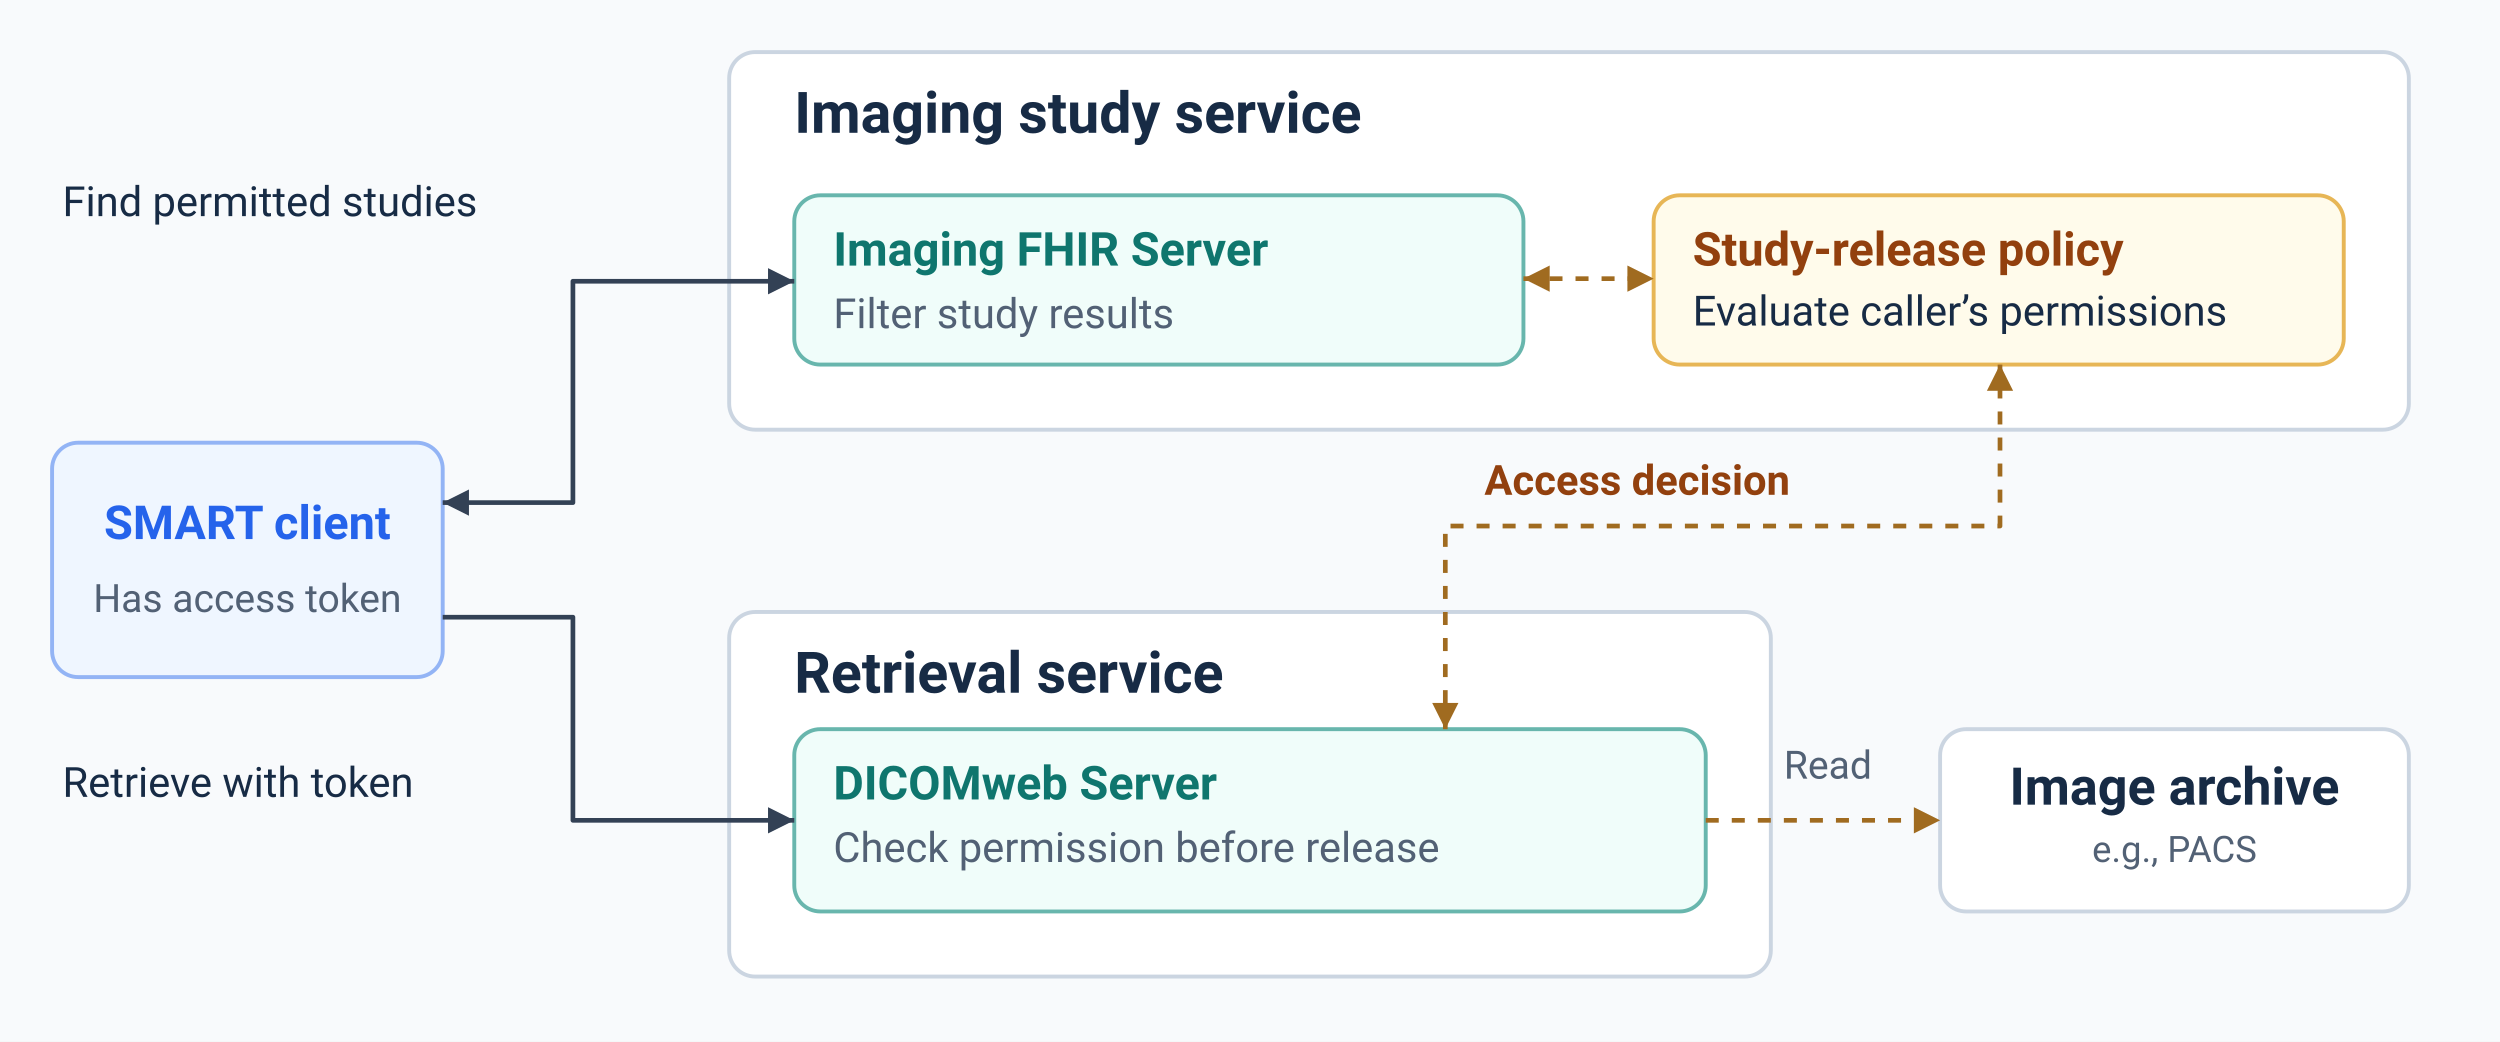
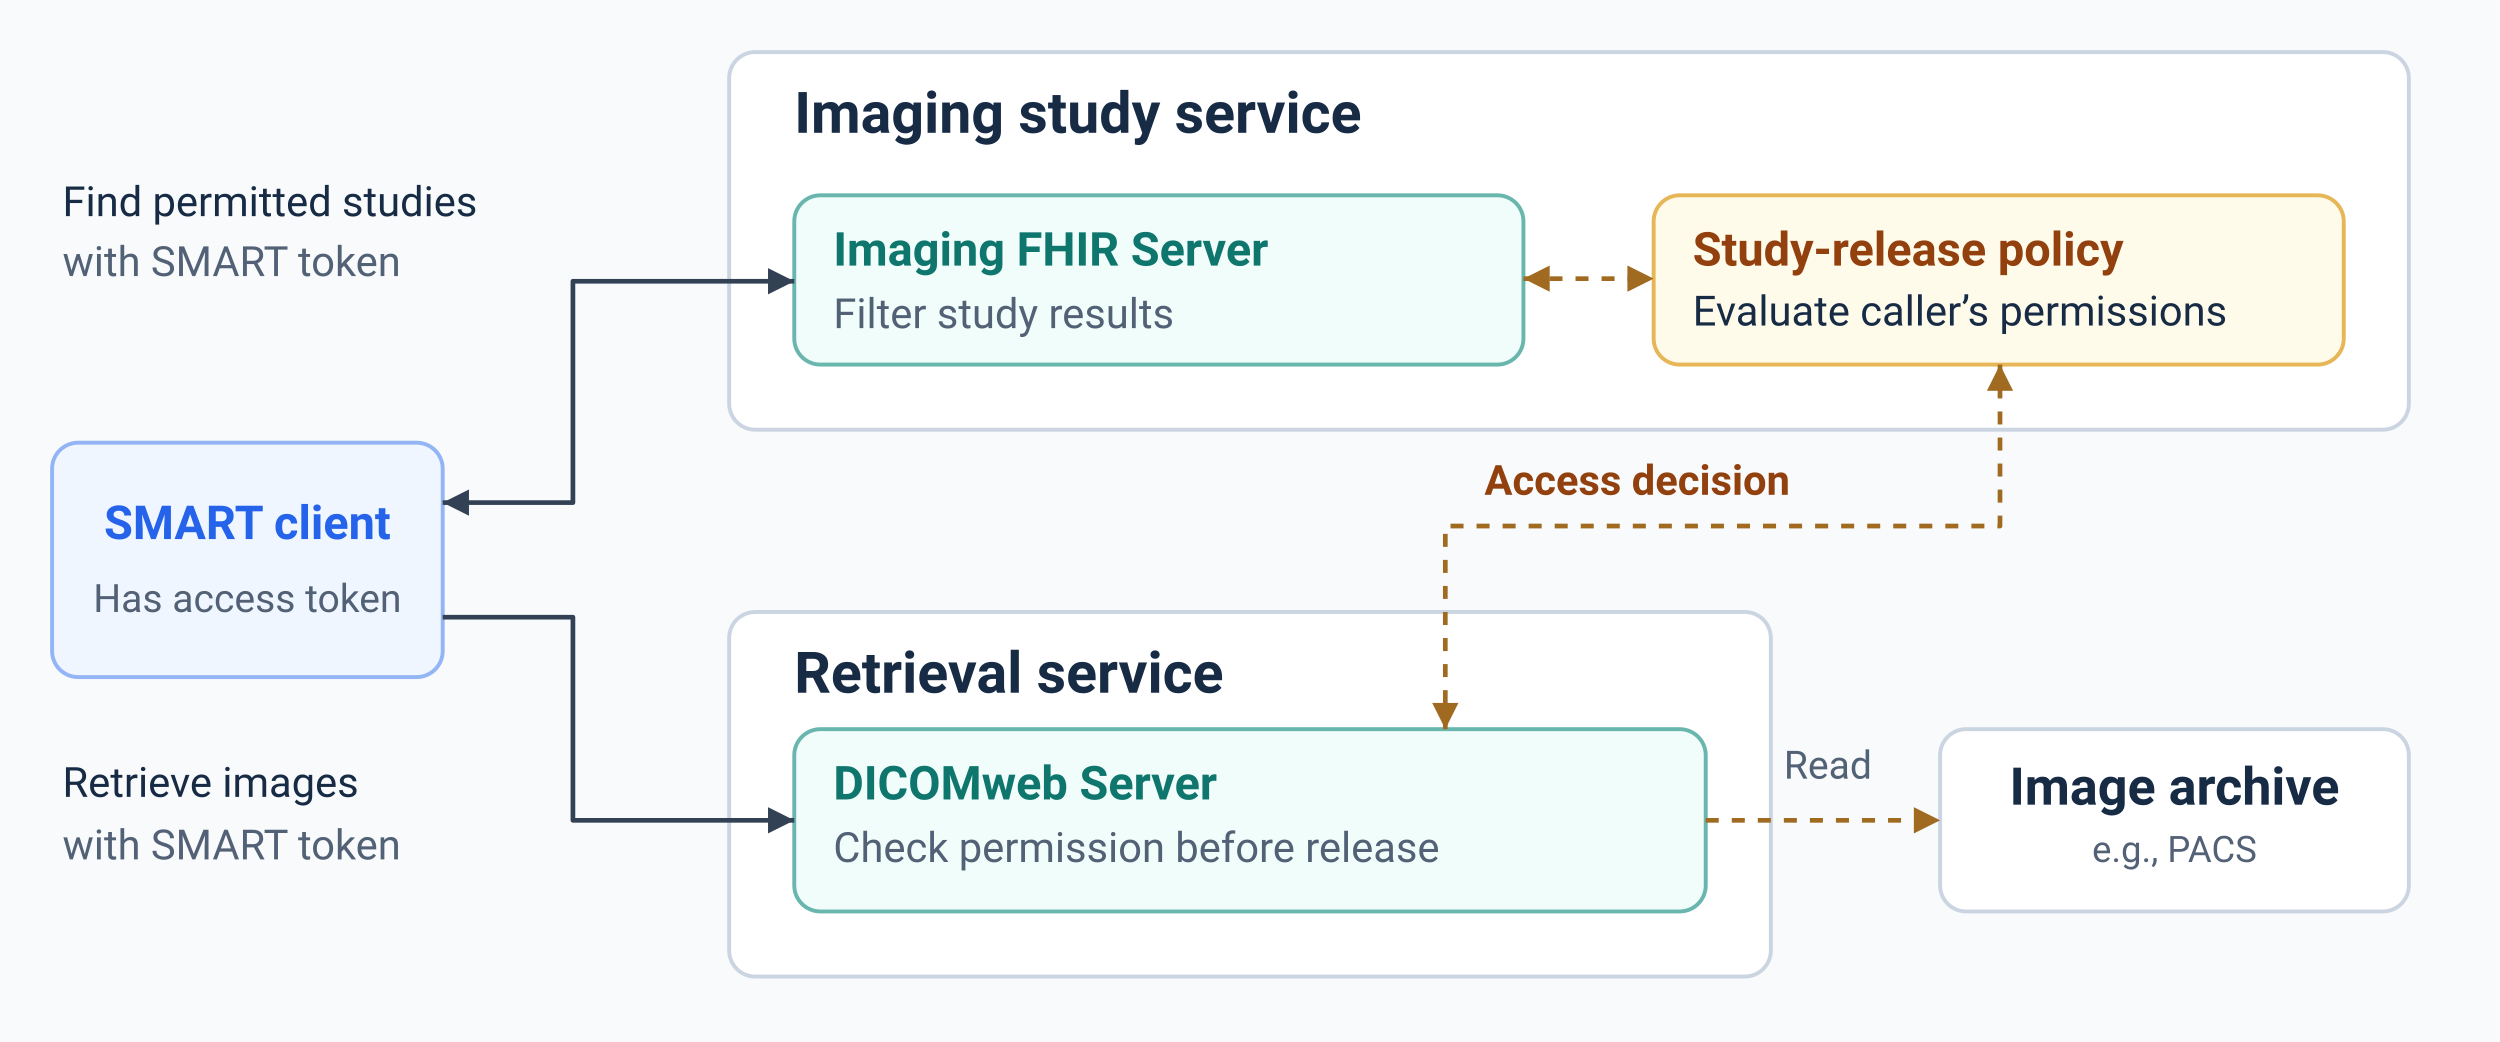
<svg xmlns="http://www.w3.org/2000/svg" width="960" height="400" viewBox="0 0 960 400" font-family="-apple-system, Segoe UI, Roboto, Helvetica, Arial, sans-serif" role="img" aria-labelledby="title desc">
  <defs>
    <marker id="client" viewBox="0 0 10 10" refX="9" refY="5" markerWidth="7" markerHeight="7" orient="auto-start-reverse">
      <path d="M1 1 L9 5 L1 9 Z" fill="#334155" />
    </marker>
    <marker id="internal" viewBox="0 0 10 10" refX="9" refY="5" markerWidth="7" markerHeight="7" orient="auto-start-reverse">
      <path d="M1 1 L9 5 L1 9 Z" fill="#a06b20" />
    </marker>
  </defs>
  <rect width="960" height="400" fill="#f8fafc" />
  <rect x="280" y="20" width="645" height="145" rx="10" fill="#ffffff" stroke="#cbd5e1" stroke-width="1.5" />
  <text x="305" y="51" font-size="22" fill="#172b45" font-weight="650" text-anchor="start">Imaging study service</text>
  <rect x="305" y="75" width="280" height="65" rx="10" fill="#f0fdfa" stroke="#68b6ad" stroke-width="1.5" />
  <text x="320" y="102" font-size="18" fill="#0f766e" font-weight="650" text-anchor="start">Imaging FHIR Server</text>
  <text x="320" y="126" font-size="16" fill="#526175" font-weight="400" text-anchor="start">Filter study results</text>
  <rect x="635" y="75" width="265" height="65" rx="10" fill="#fffbeb" stroke="#e7b656" stroke-width="1.5" />
  <text x="650" y="102" font-size="18" fill="#92400e" font-weight="650" text-anchor="start">Study-release policy</text>
  <text x="650" y="125" font-size="16" fill="#172b45" font-weight="400" text-anchor="start">Evaluate caller’s permissions</text>
  <path d="M585 107 H635" fill="none" stroke="#a06b20" stroke-width="1.8" stroke-linejoin="round" stroke-dasharray="5 5" marker-end="url(#internal)" marker-start="url(#internal)" />
  <rect x="280" y="235" width="400" height="140" rx="10" fill="#ffffff" stroke="#cbd5e1" stroke-width="1.5" />
  <text x="305" y="266" font-size="22" fill="#172b45" font-weight="650" text-anchor="start">Retrieval service</text>
  <rect x="305" y="280" width="350" height="70" rx="10" fill="#f0fdfa" stroke="#68b6ad" stroke-width="1.5" />
  <text x="320" y="307" font-size="18" fill="#0f766e" font-weight="650" text-anchor="start">DICOMweb Server</text>
  <text x="320" y="331" font-size="16" fill="#526175" font-weight="400" text-anchor="start">Check permission before release</text>
  <rect x="20" y="170" width="150" height="90" rx="10" fill="#eff6ff" stroke="#93b4f5" stroke-width="1.5" />
  <text x="95" y="207" font-size="18" fill="#2563eb" font-weight="650" text-anchor="middle">SMART client</text>
  <text x="95" y="235" font-size="15" fill="#526175" font-weight="400" text-anchor="middle">Has access token</text>
  <rect x="745" y="280" width="180" height="70" rx="10" fill="#ffffff" stroke="#cbd5e1" stroke-width="1.5" />
  <text x="835.0" y="309" font-size="20" fill="#172b45" font-weight="650" text-anchor="middle">Image archive</text>
  <text x="835.0" y="331" font-size="14" fill="#526175" font-weight="400" text-anchor="middle">e.g., PACS</text>
  <path d="M170 193 H220 V108 H305" fill="none" stroke="#334155" stroke-width="1.8" stroke-linejoin="round" marker-end="url(#client)" marker-start="url(#client)" />
  <text x="24" y="83" font-size="16" fill="#172b45" font-weight="400" text-anchor="start">Find permitted studies</text>
-   <text x="24" y="106" font-size="16" fill="#172b45" font-weight="400" text-anchor="start" />
+   <text x="24" y="106" font-size="16" fill="#526175" font-weight="400" text-anchor="start">with SMART token</text>
  <path d="M170 237 H220 V315 H305" fill="none" stroke="#334155" stroke-width="1.8" stroke-linejoin="round" marker-end="url(#client)" />
-   <text x="24" y="306" font-size="16" fill="#172b45" font-weight="400" text-anchor="start">Retrieve with token</text>
-   <text x="24" y="330" font-size="16" fill="#526175" font-weight="400" text-anchor="start" />
+   <text x="24" y="306" font-size="16" fill="#172b45" font-weight="400" text-anchor="start">Retrieve images</text>
+   <text x="24" y="330" font-size="16" fill="#526175" font-weight="400" text-anchor="start">with SMART token</text>
  <path d="M655 315 H745" fill="none" stroke="#a06b20" stroke-width="1.8" stroke-linejoin="round" stroke-dasharray="5 5" marker-end="url(#internal)" />
  <text x="685" y="299" font-size="15" fill="#526175" font-weight="400" text-anchor="start">Read</text>
  <path d="M555 280 V202 H768 V140" fill="none" stroke="#a06b20" stroke-width="1.8" stroke-linejoin="round" stroke-dasharray="5 5" marker-end="url(#internal)" marker-start="url(#internal)" />
  <text x="570" y="190" font-size="16" fill="#92400e" font-weight="650" text-anchor="start">Access decision</text>
</svg>
